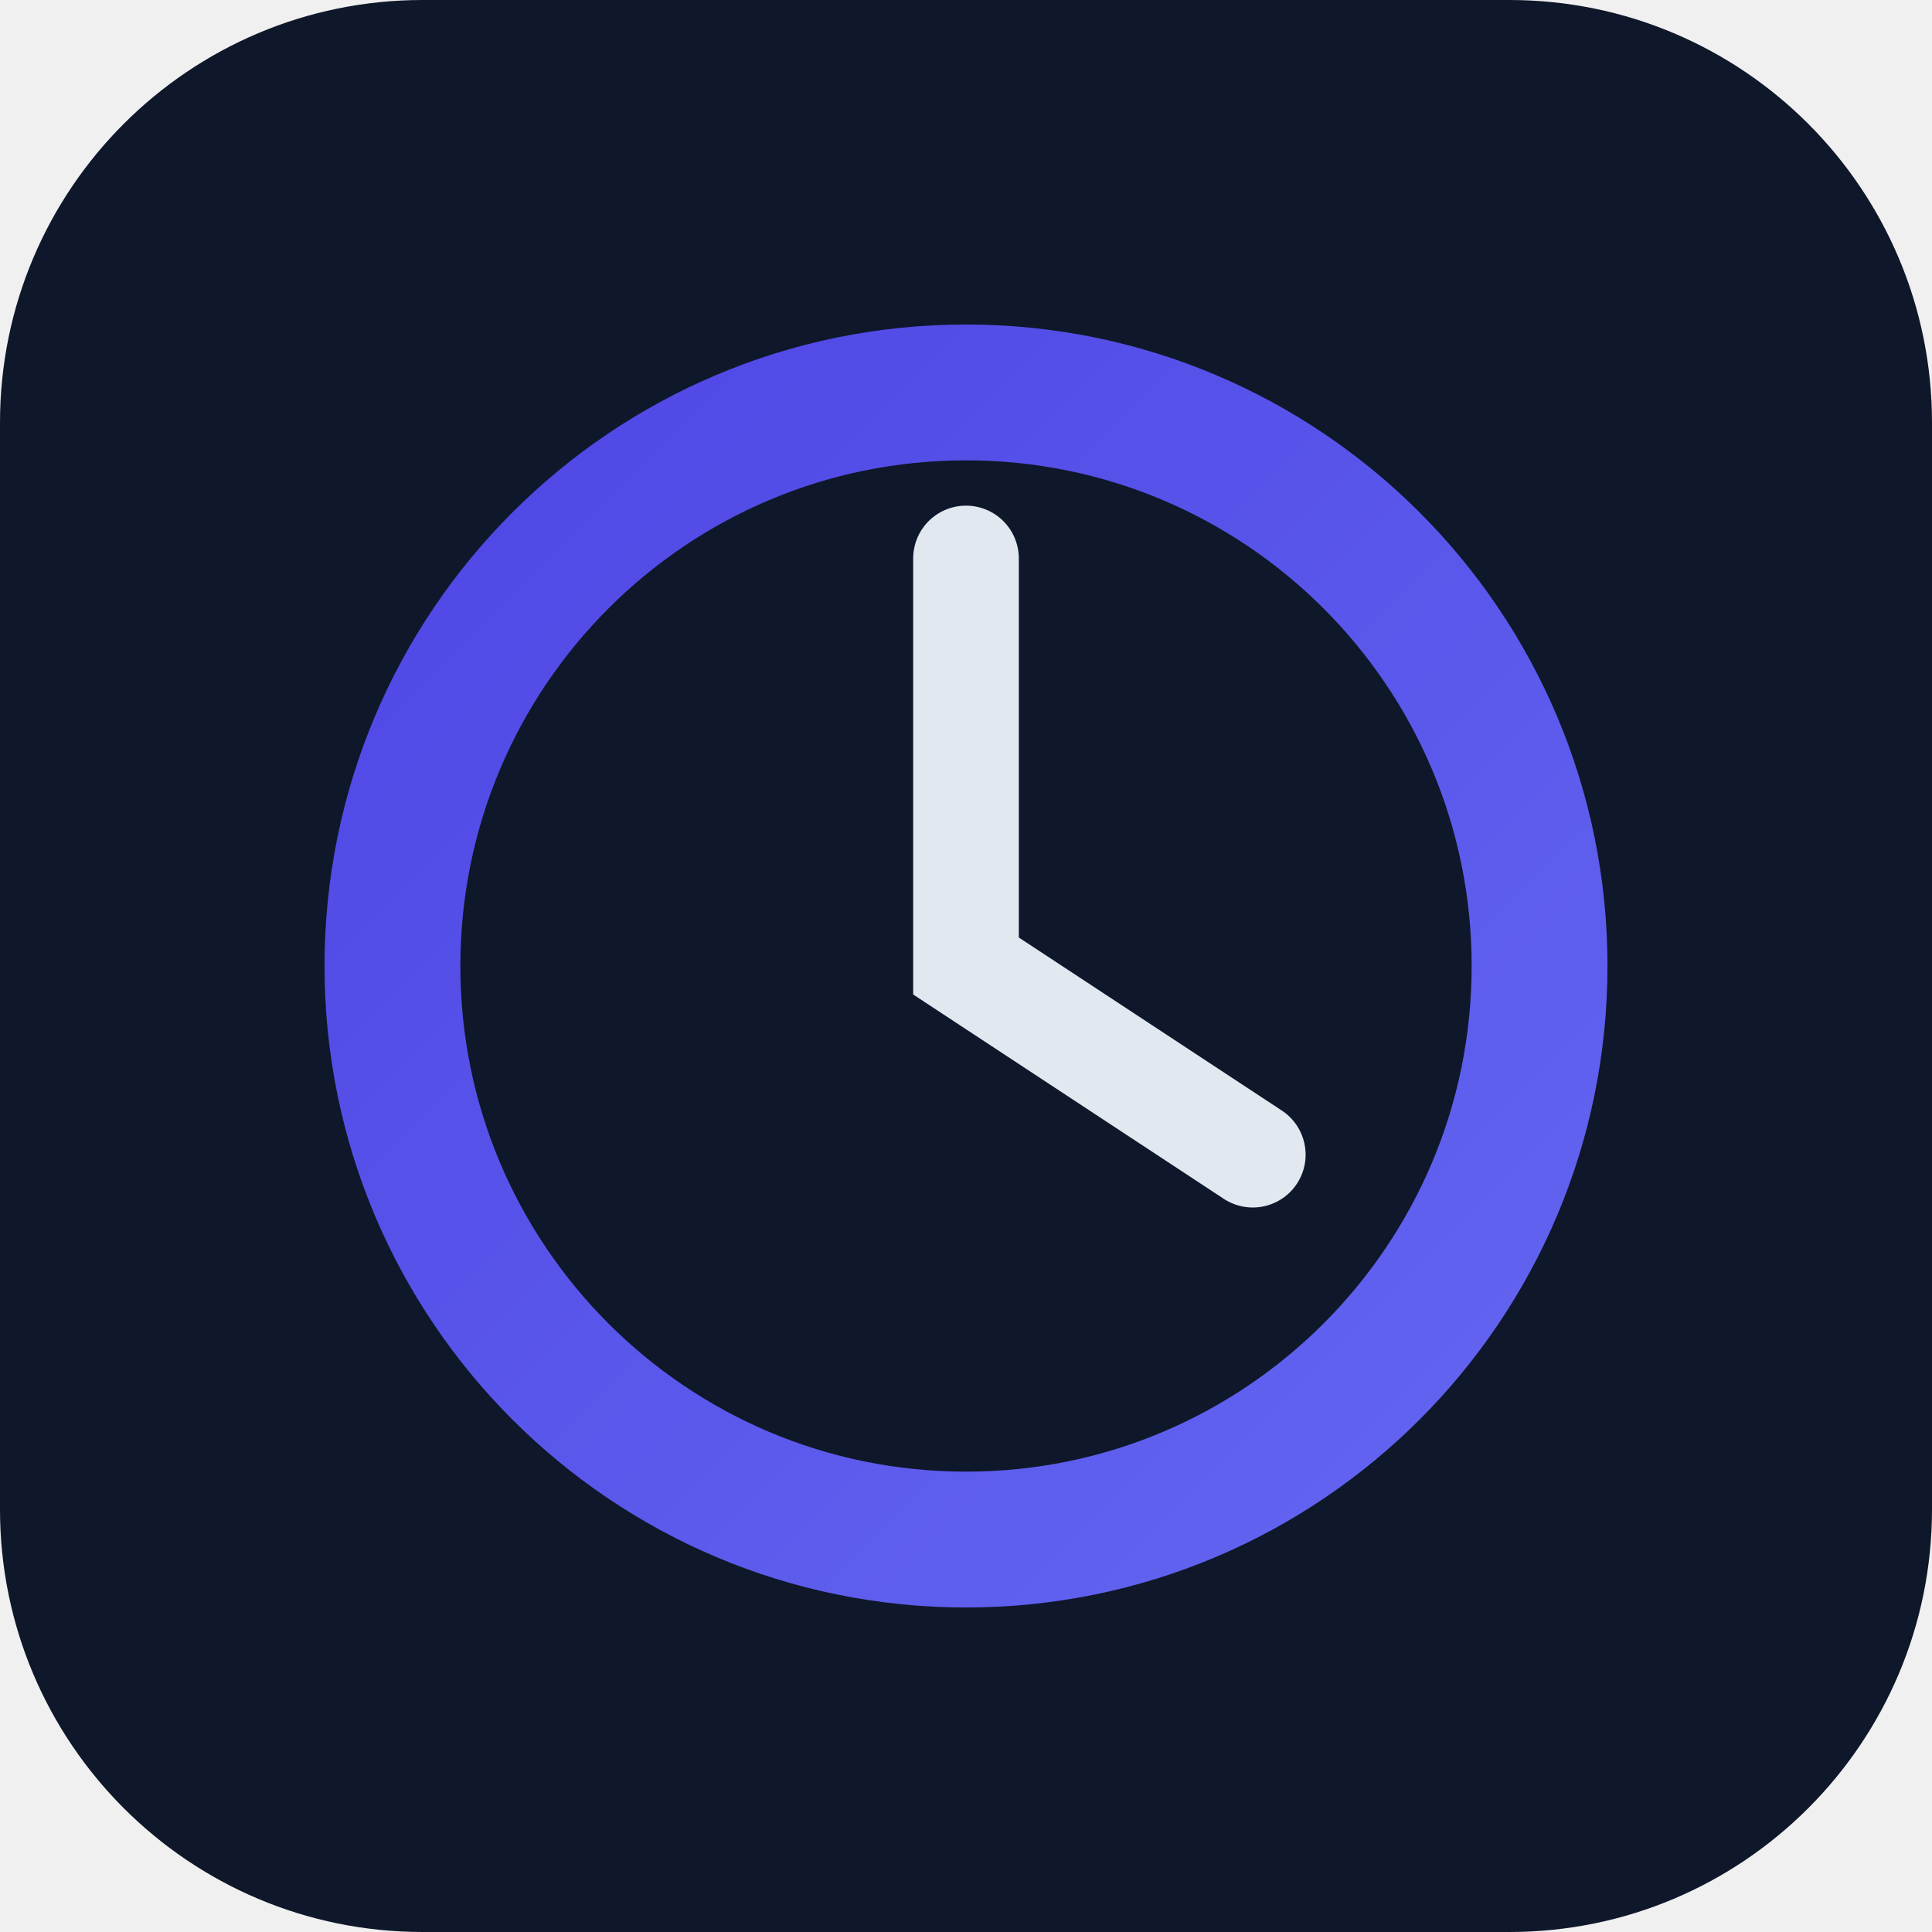
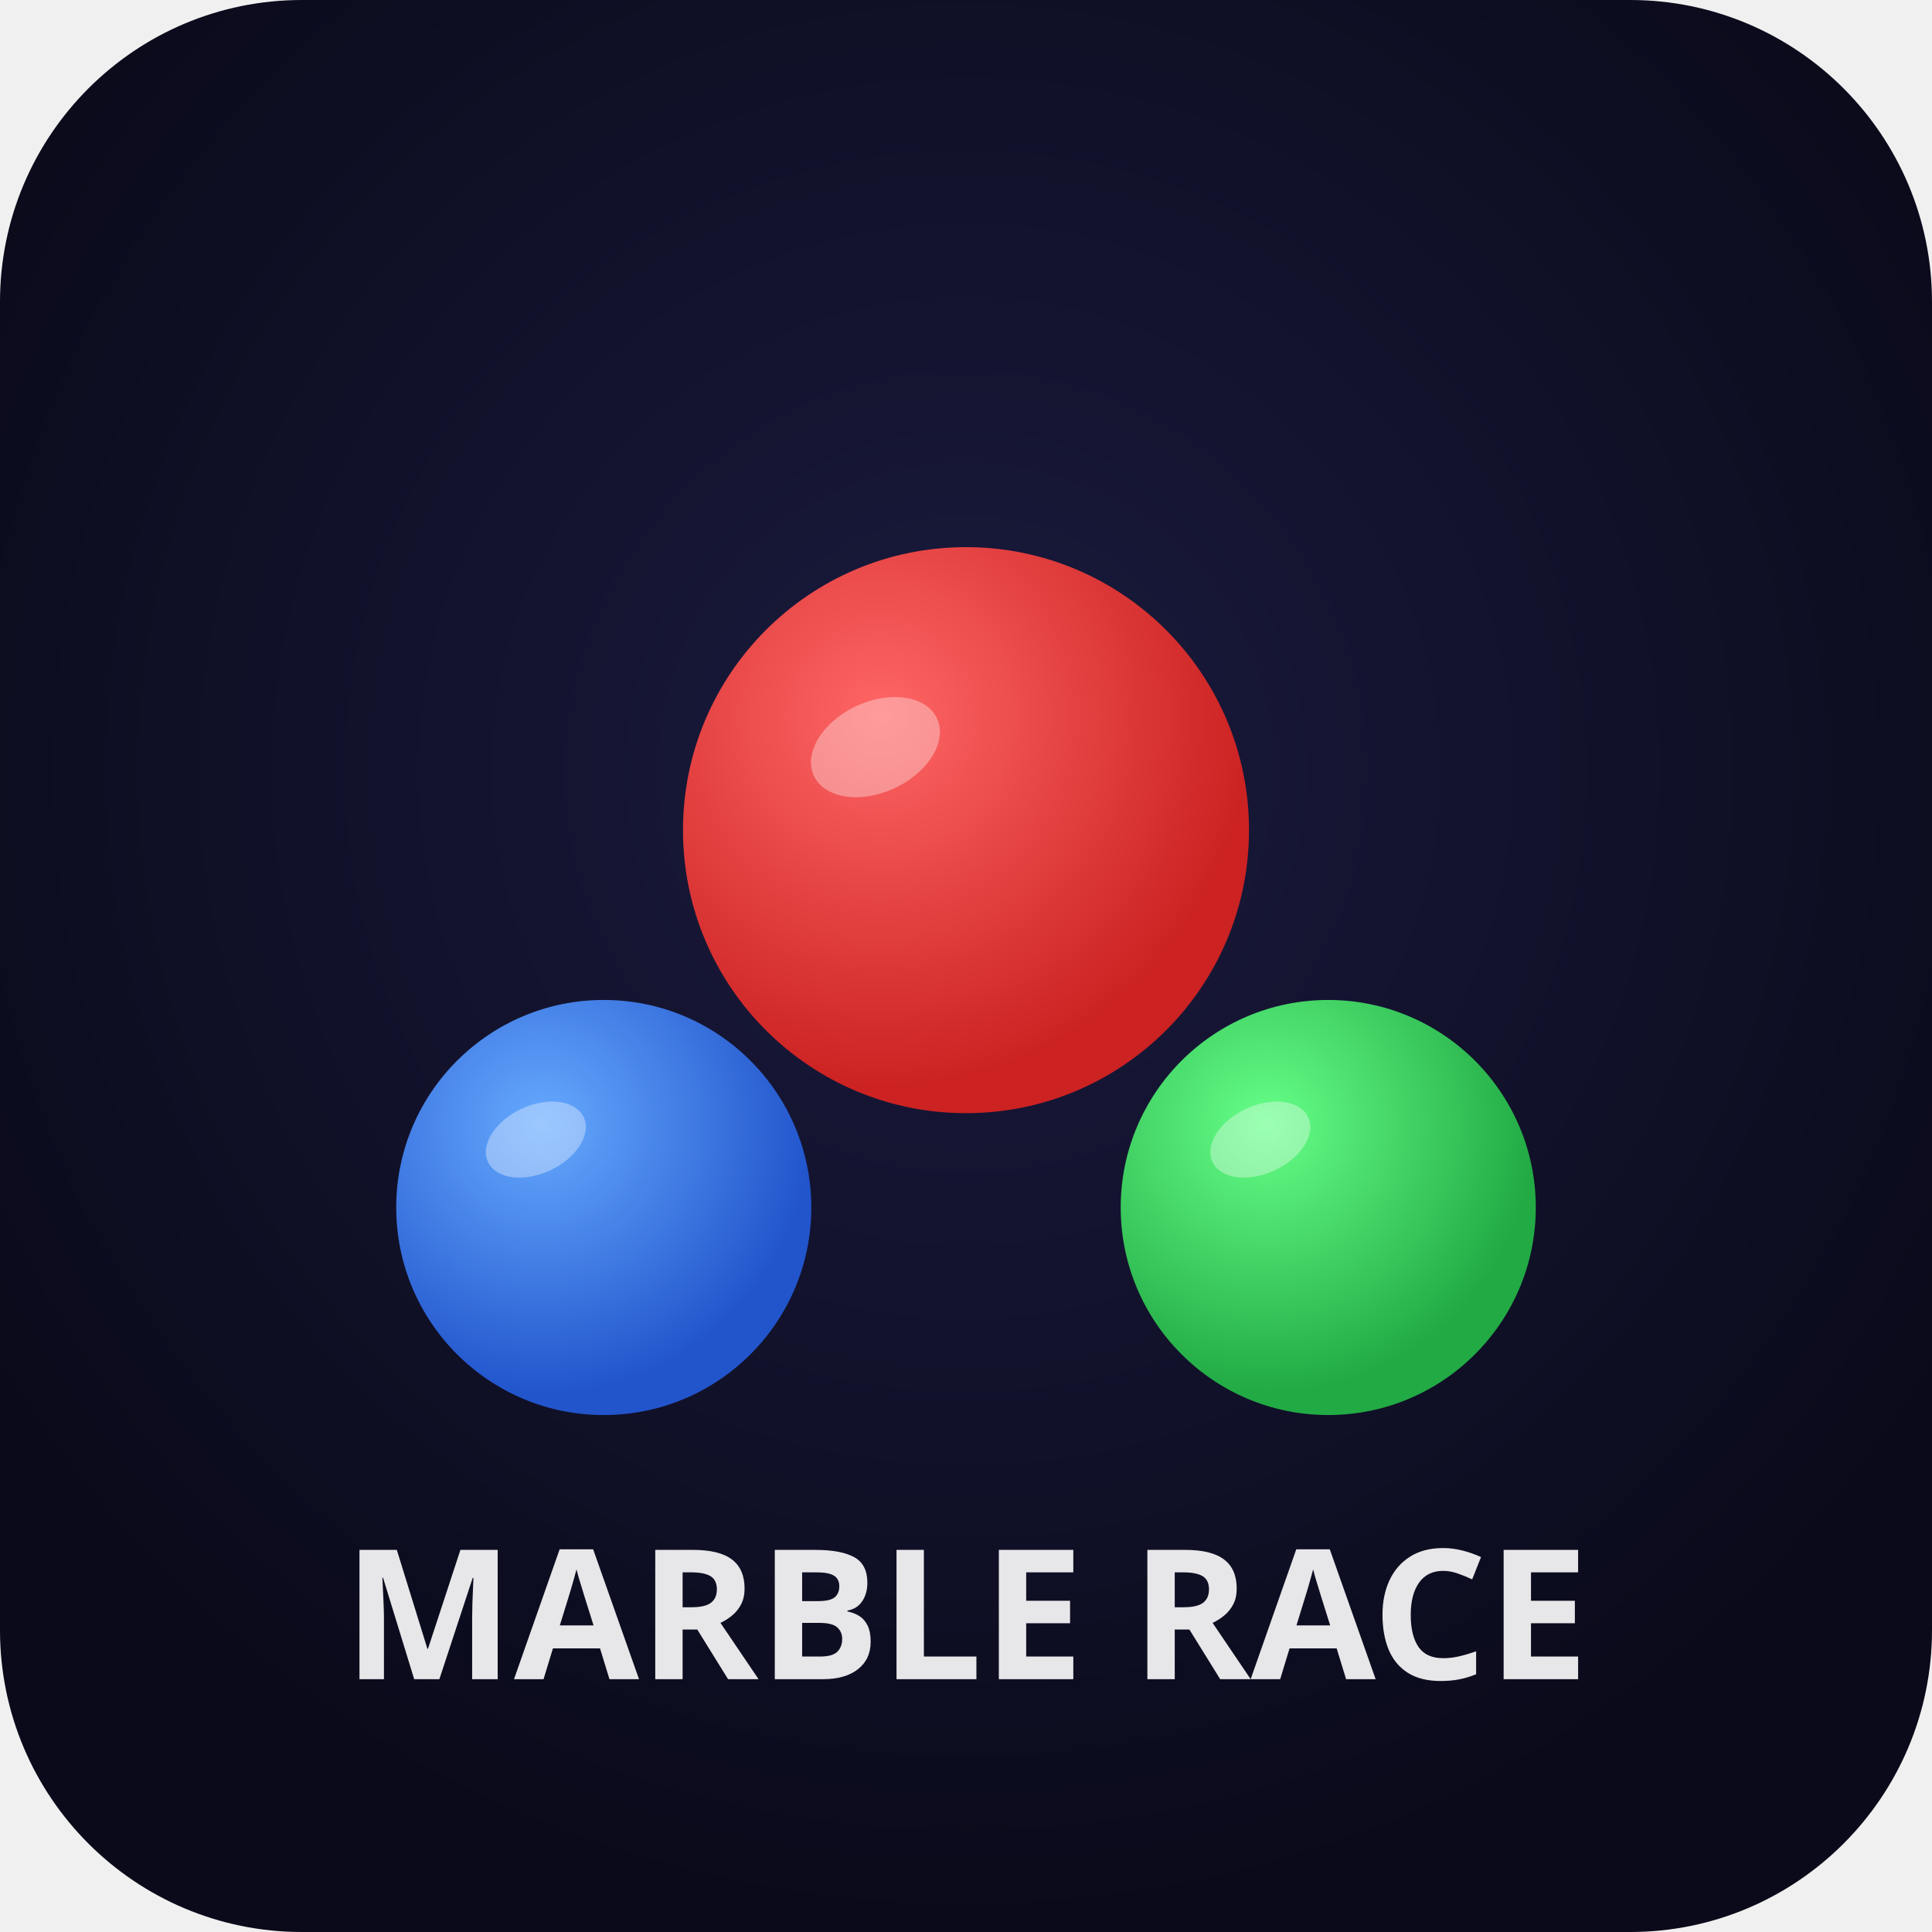
- <svg xmlns="http://www.w3.org/2000/svg" viewBox="0 0 256 256">
+ <svg xmlns="http://www.w3.org/2000/svg" viewBox="0 0 512 512">
  <defs>
-     <linearGradient id="g" x1="0" y1="0" x2="1" y2="1">
-       <stop offset="0%" stop-color="#4f46e5" />
-       <stop offset="100%" stop-color="#6366f1" />
-     </linearGradient>
+     <radialGradient id="bg" cx="50%" cy="40%" r="60%">
+       <stop offset="0%" stop-color="#1a1a3e" />
+       <stop offset="100%" stop-color="#0a0a1a" />
+     </radialGradient>
+     <radialGradient id="m1" cx="35%" cy="30%" r="65%">
+       <stop offset="0%" stop-color="#ff6666" />
+       <stop offset="100%" stop-color="#cc2222" />
+     </radialGradient>
+     <radialGradient id="m2" cx="35%" cy="30%" r="65%">
+       <stop offset="0%" stop-color="#66aaff" />
+       <stop offset="100%" stop-color="#2255cc" />
+     </radialGradient>
+     <radialGradient id="m3" cx="35%" cy="30%" r="65%">
+       <stop offset="0%" stop-color="#66ff88" />
+       <stop offset="100%" stop-color="#22aa44" />
+     </radialGradient>
  </defs>
-   <rect width="256" height="256" rx="56" fill="#0f172a" />
-   <circle cx="128" cy="128" r="76" fill="none" stroke="url(#g)" stroke-width="18" />
-   <path d="M128 74v54l38 25" fill="none" stroke="#e2e8f0" stroke-linecap="round" stroke-width="14" />
+   <rect width="512" height="512" rx="80" fill="url(#bg)" />
+   <circle cx="256" cy="220" r="75" fill="url(#m1)" />
+   <ellipse cx="232" cy="198" rx="18" ry="12" fill="rgba(255,255,255,0.35)" transform="rotate(-25 232 198)" />
+   <circle cx="160" cy="320" r="55" fill="url(#m2)" />
+   <ellipse cx="142" cy="302" rx="14" ry="9" fill="rgba(255,255,255,0.35)" transform="rotate(-25 142 302)" />
+   <circle cx="352" cy="320" r="55" fill="url(#m3)" />
+   <ellipse cx="334" cy="302" rx="14" ry="9" fill="rgba(255,255,255,0.35)" transform="rotate(-25 334 302)" />
+   <text x="256" y="445" text-anchor="middle" font-family="sans-serif" font-weight="900" font-size="48" fill="#fff" opacity="0.9">MARBLE RACE</text>
</svg>
